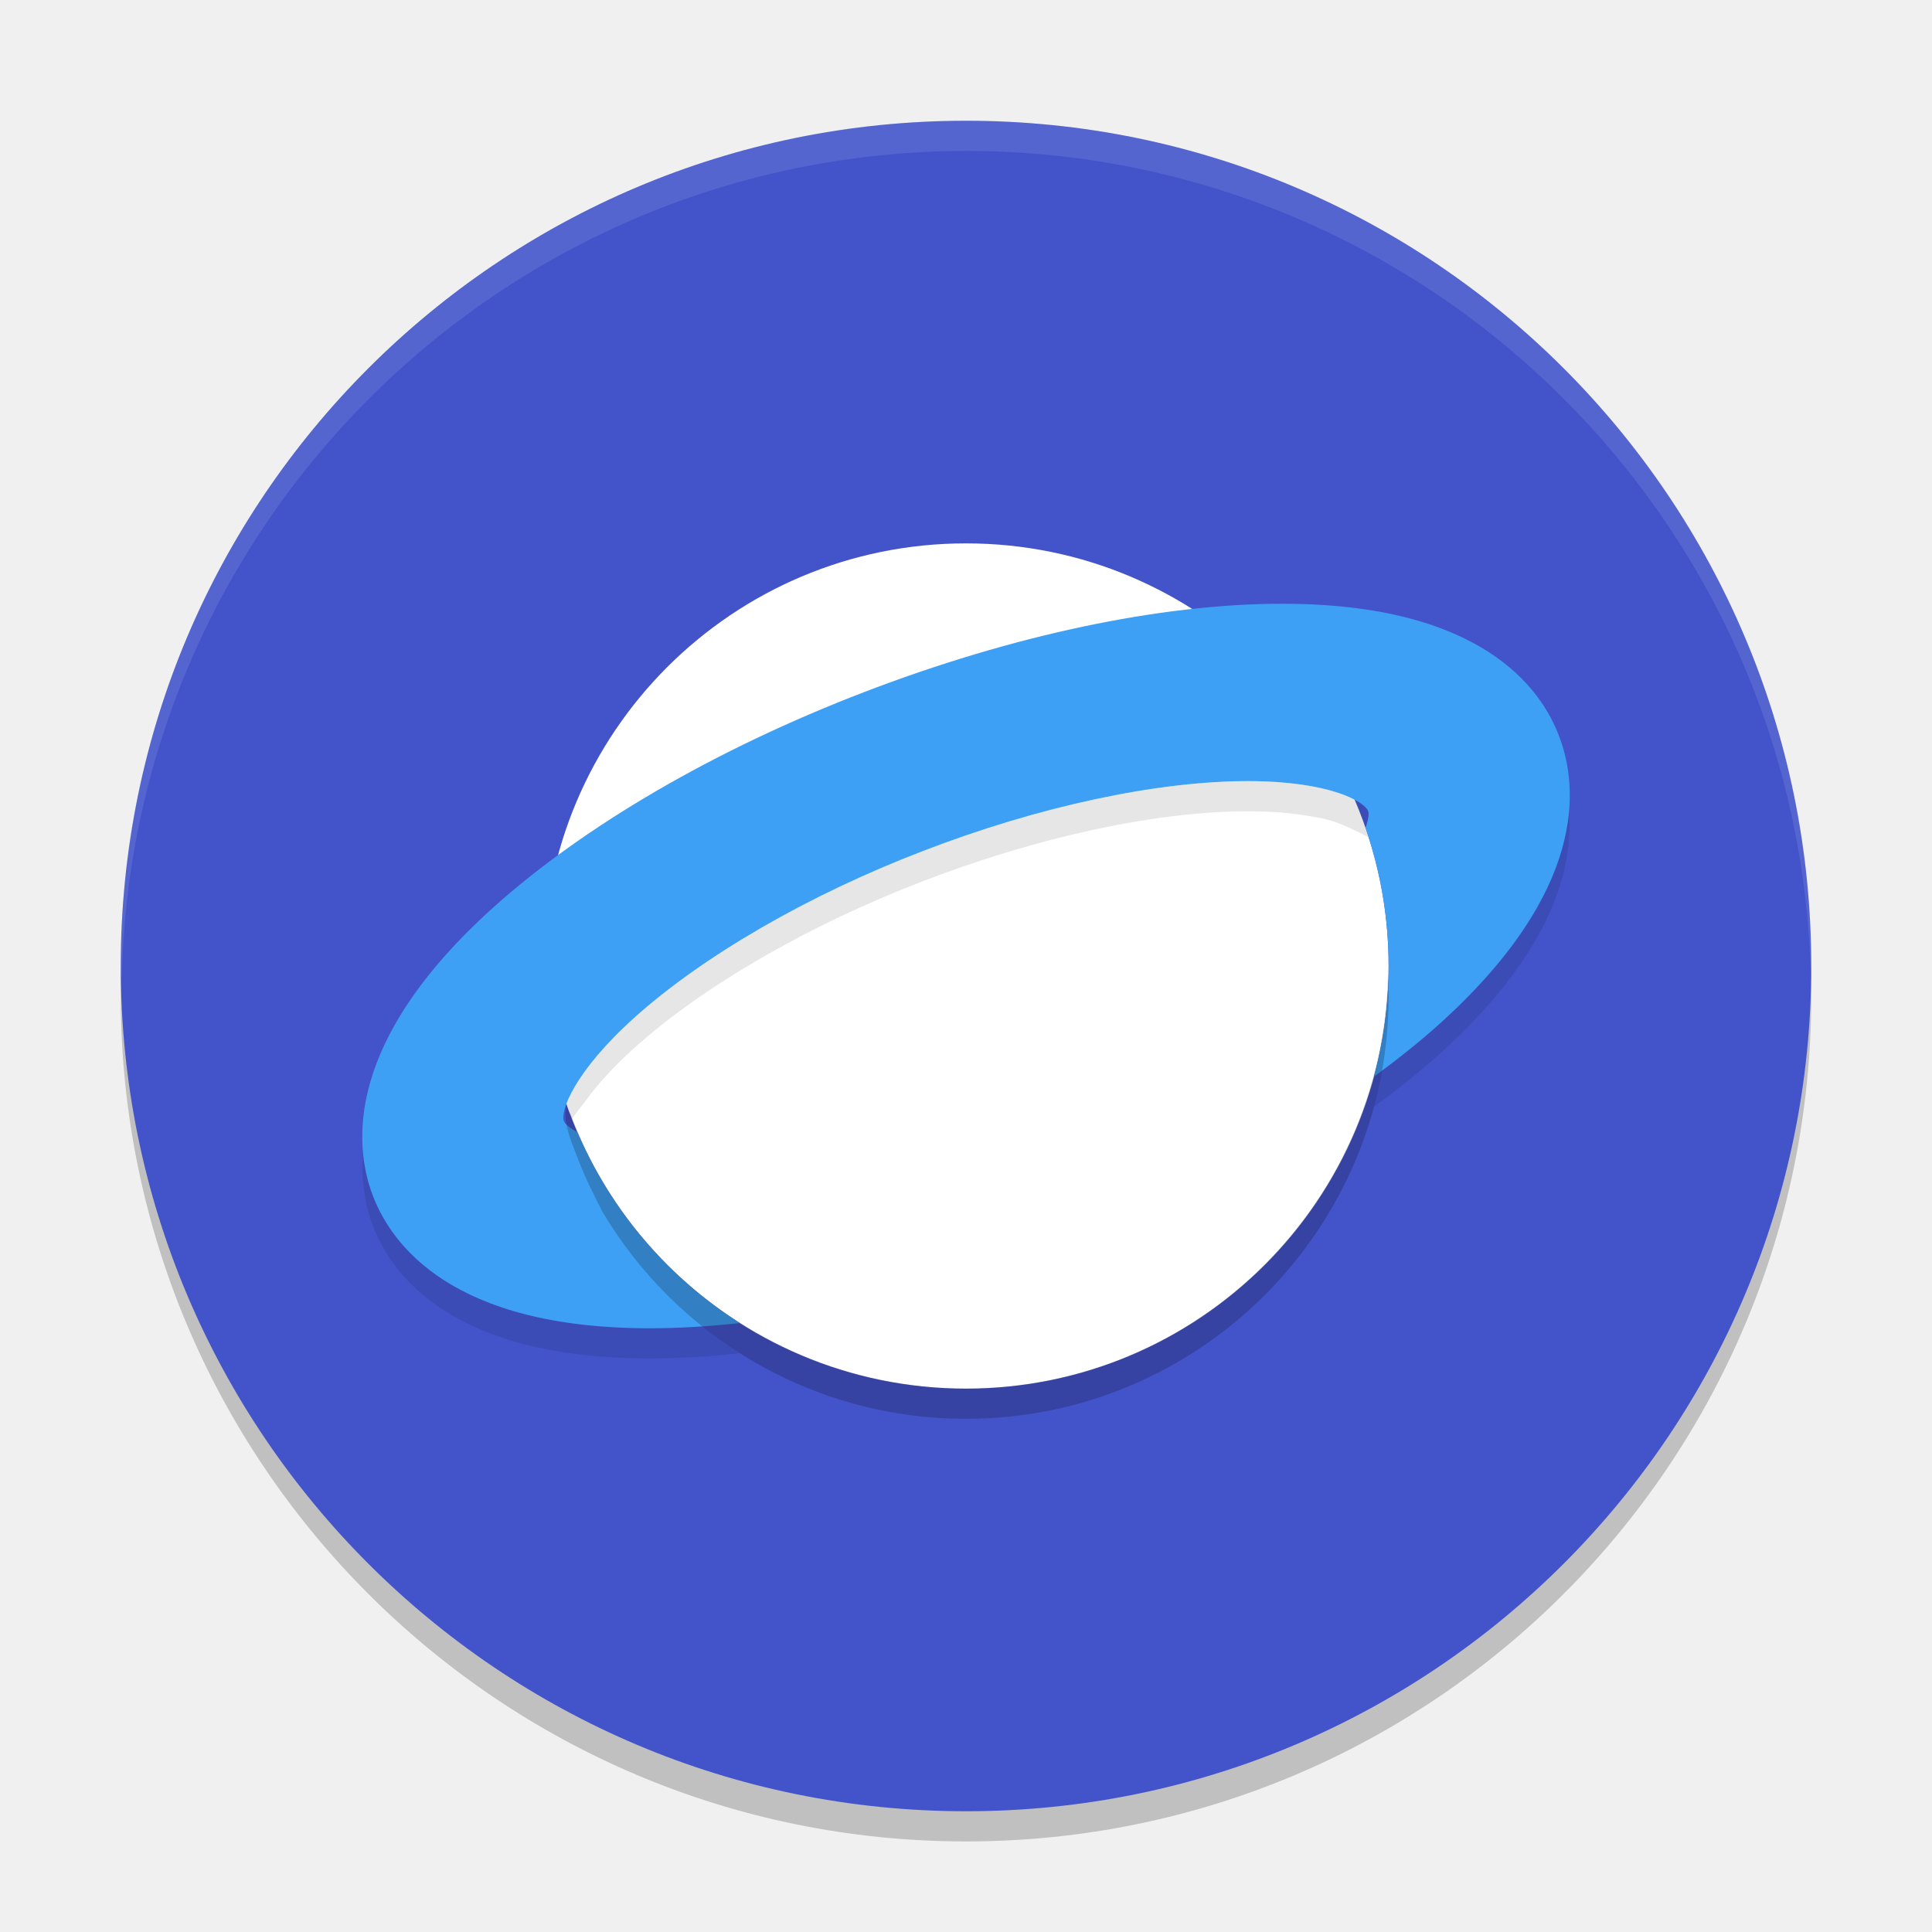
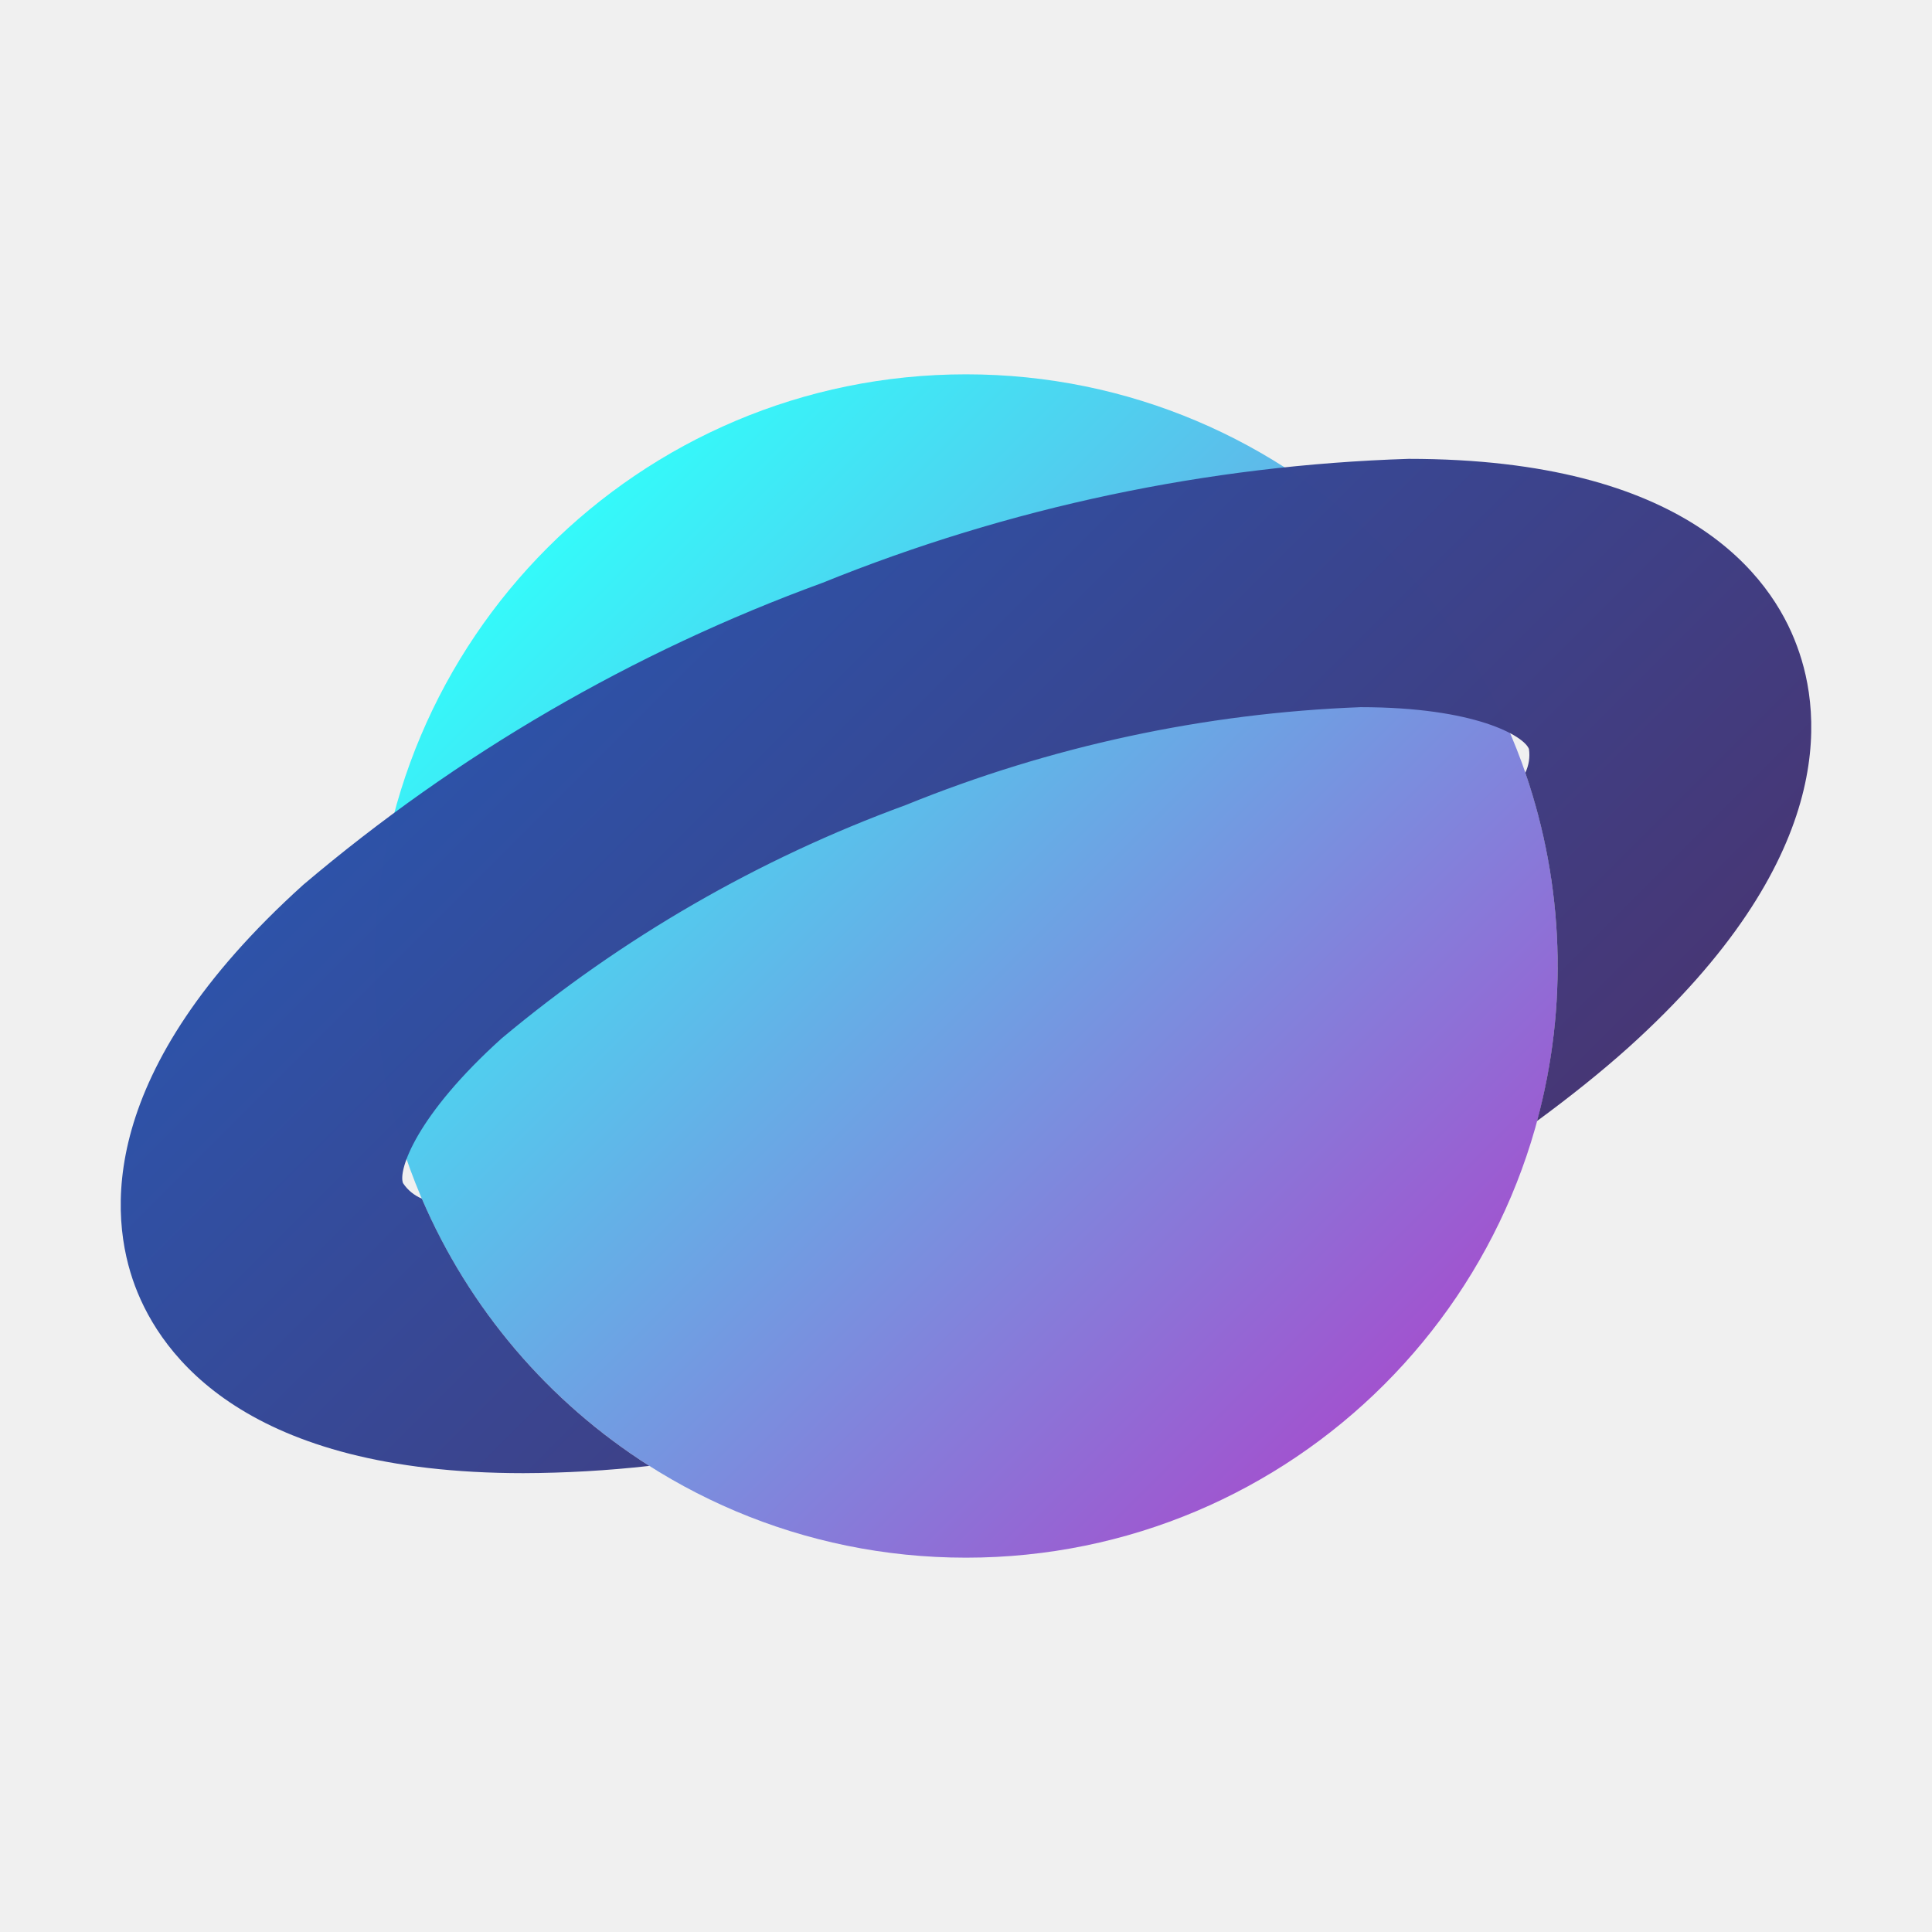
- <svg xmlns="http://www.w3.org/2000/svg" width="64" height="64" version="1.1">
-   <circle style="opacity:0.2" cx="32" cy="33" r="28" />
-   <circle style="fill:#4354cb" cx="32" cy="32" r="28" />
-   <circle style="fill:#ffffff" cx="32" cy="32" r="14" />
-   <path style="opacity:0.1" d="m 41.336,25.875 c -3.021,2e-6 -6.951,0.844 -10.762,2.316 -3.811,1.461 -7.296,3.487 -9.559,5.52 -1.225,1.104 -1.861,2.009 -2.15,2.623 l -0.109,0.264 c 0,0 0.16,0.39 0.192,0.461 0.062,-0.094 0.409,-0.536 0.483,-0.637 0.36,-0.491 0.868,-1.065 1.584,-1.711 2.263,-2.033 5.748,-4.058 9.559,-5.52 3.811,-1.472 7.741,-2.316 10.762,-2.316 0.893,0 1.614,0.075 2.184,0.186 0.699,0.09 1.208,0.37 1.805,0.666 -0.032,-0.099 -0.056,-0.202 -0.09,-0.301 0.098,-0.268 0.123,-0.468 0.086,-0.562 C 45.201,26.556 44.043,25.875 41.336,25.875 Z m 10.637,1.008 c -0.161,1.808 -1.167,4.22 -4.293,7.039 -0.581,0.524 -1.226,1.037 -1.902,1.543 -0.071,0.407 -0.159,0.809 -0.266,1.203 0.777,-0.571 1.509,-1.153 2.168,-1.746 3.747,-3.379 4.445,-6.171 4.293,-8.039 z M 12.027,38.172 c -0.081,1.003 0.092,1.819 0.312,2.406 C 12.959,42.229 14.972,45 21.527,45 22.475,45 23.475,44.941 24.508,44.828 24.075,44.554 23.66,44.254 23.262,43.934 22.67,43.974 22.087,44 21.527,44 c -6.556,0 -8.568,-2.771 -9.188,-4.422 -0.142,-0.378 -0.262,-0.852 -0.312,-1.406 z" />
-   <path style="fill:#3ea0f4" d="m 42.473,20 c -4.043,0 -8.963,1.049 -13.867,2.934 -4.904,1.885 -9.262,4.422 -12.285,7.145 -4.904,4.423 -4.6,7.849 -3.98,9.5 C 12.959,41.229 14.972,44 21.527,44 c 0.948,0 1.948,-0.059 2.98,-0.172 -2.375,-1.508 -4.265,-3.712 -5.383,-6.324 -0.256,-0.137 -0.408,-0.271 -0.445,-0.367 -0.119,-0.308 0.311,-1.602 2.336,-3.426 2.263,-2.033 5.748,-4.058 9.559,-5.52 3.811,-1.472 7.741,-2.316 10.762,-2.316 2.707,0 3.865,0.681 3.984,0.988 0.037,0.095 0.012,0.294 -0.086,0.562 C 45.73,28.859 46,30.398 46,32 c 0,1.269 -0.172,2.499 -0.488,3.668 0.777,-0.571 1.509,-1.153 2.168,-1.746 4.904,-4.423 4.6,-7.849 3.98,-9.5 C 51.053,22.771 49.04,20 42.473,20 Z" />
-   <path style="opacity:0.2" d="M 45.979,32.287 C 45.822,39.898 39.613,45.99 32,46 c -5.803,-0.006 -10.964,-3.585 -13.037,-8.934 -0.117,-0.303 -0.109,-0.154 -0.206,-0.468 -0.109,0.581 0.119,1.095 0.392,1.803 0.237,0.615 0.527,1.195 0.807,1.74 C 22.395,44.247 26.877,47 32,47 c 7.732,0 14,-6.268 14,-14 -3e-4,-0.238 -0.009,-0.475 -0.021,-0.713 z" />
-   <path style="opacity:0.1;fill:#ffffff" d="M 32 4 A 28 28 0 0 0 4 32 A 28 28 0 0 0 4.033 32.482 A 28 28 0 0 1 32 5 A 28 28 0 0 1 59.982 32.242 A 28 28 0 0 0 60 32 A 28 28 0 0 0 32 4 z" />
+ <svg xmlns="http://www.w3.org/2000/svg" id="Camada_1" data-name="Camada 1" viewBox="0 0 32 32">
+   <defs>
+     <style>.cls-1{fill:url(#Gradiente_sem_nome_233);}.cls-2{fill:url(#Gradiente_sem_nome_232);}</style>
+     <linearGradient id="Gradiente_sem_nome_233" x1="9.07" y1="9.07" x2="22.93" y2="22.93" gradientUnits="userSpaceOnUse">
+       <stop offset="0" stop-color="#34fafa" />
+       <stop offset="1" stop-color="#a153cf" />
+     </linearGradient>
+     <linearGradient id="Gradiente_sem_nome_232" x1="9.826" y1="9.823" x2="22.177" y2="22.174" gradientUnits="userSpaceOnUse">
+       <stop offset="0" stop-color="#2d52a8" stop-opacity="0.996" />
+       <stop offset="1" stop-color="#463675" stop-opacity="0.996" />
+     </linearGradient>
+   </defs>
+   <circle class="cls-1" cx="16" cy="16" r="9.8" />
+   <path class="cls-2" d="M23.331,7.6a28.243,28.243,0,0,0-9.707,2.053,28.324,28.324,0,0,0-8.6,5.001c-3.433,3.096-3.22,5.494-2.786,6.65S4.08,24.4,8.669,24.4a19.35,19.35,0,0,0,2.086-.12,9.84,9.84,0,0,1-3.768-4.427.691.691,0,0,1-.312-.257c-.083-.215.218-1.121,1.635-2.398A22.458,22.458,0,0,1,15.002,13.334a22.258,22.258,0,0,1,7.533-1.621c1.895,0,2.706.476,2.789.692a.679.679,0,0,1-.06.394,9.825,9.825,0,0,1,.194,5.769c.544-.4,1.056-.807,1.518-1.222,3.433-3.096,3.22-5.494,2.786-6.65C29.337,9.54,27.928,7.6,23.331,7.6Z" />
</svg>
